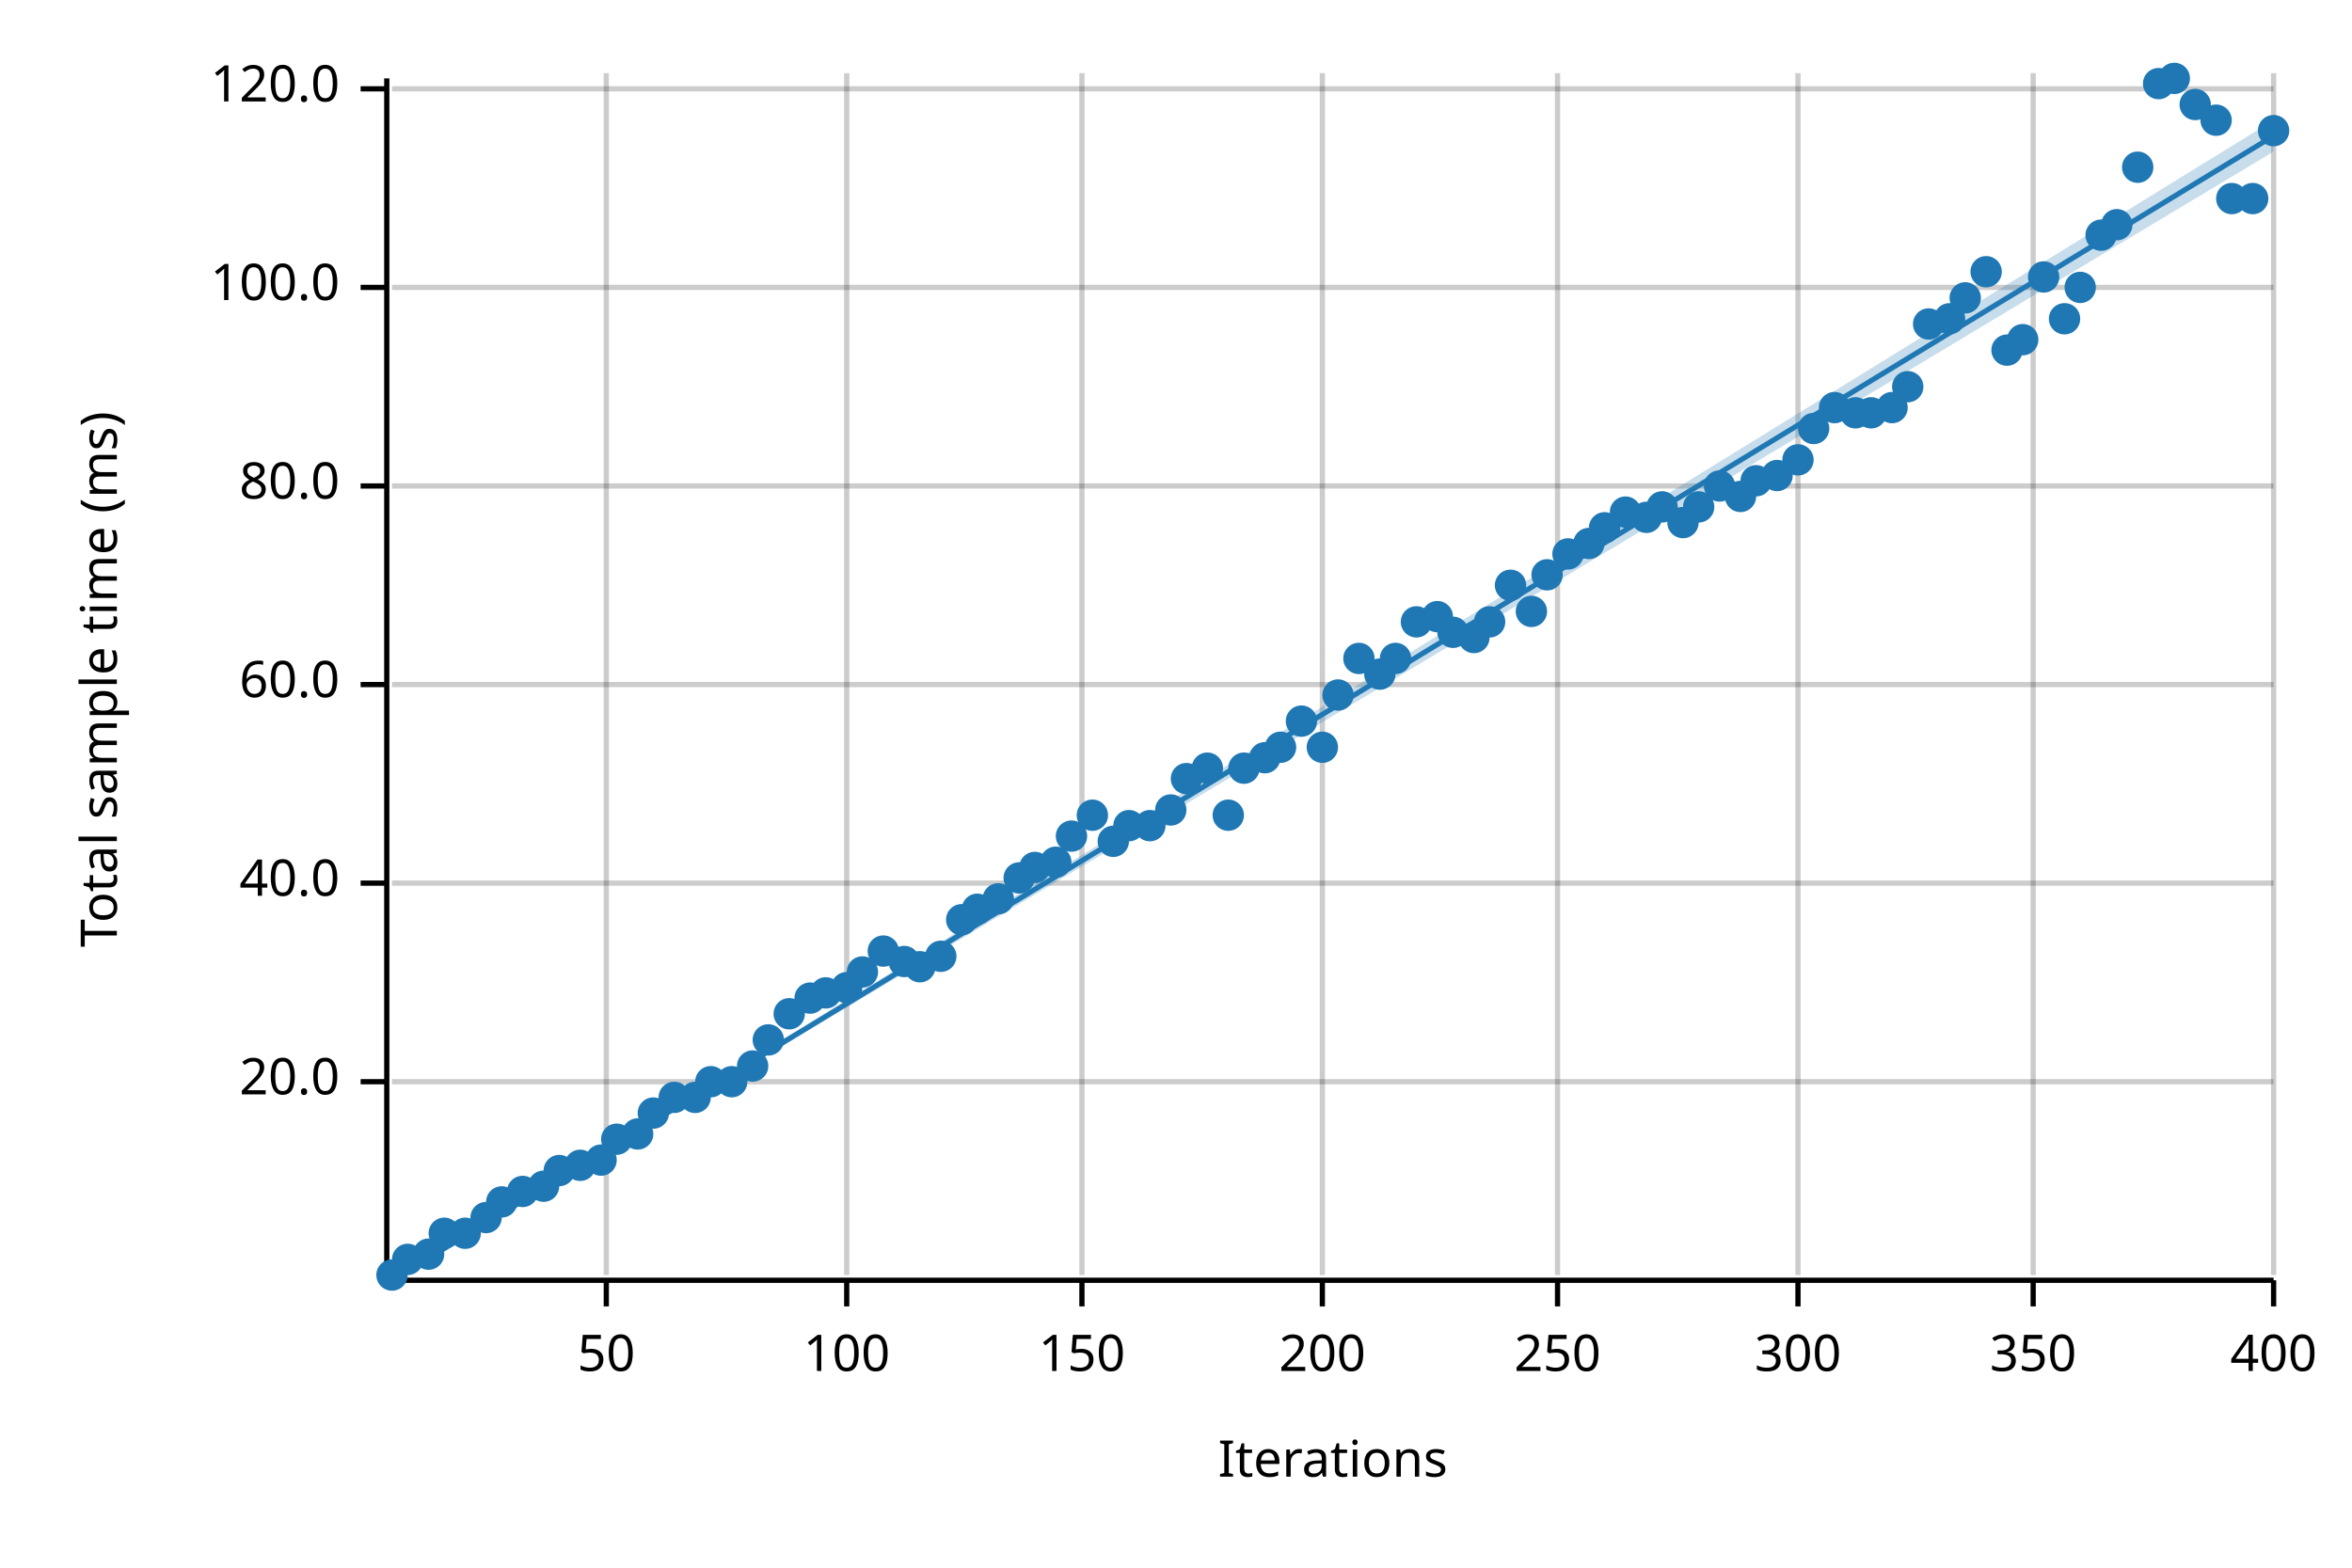
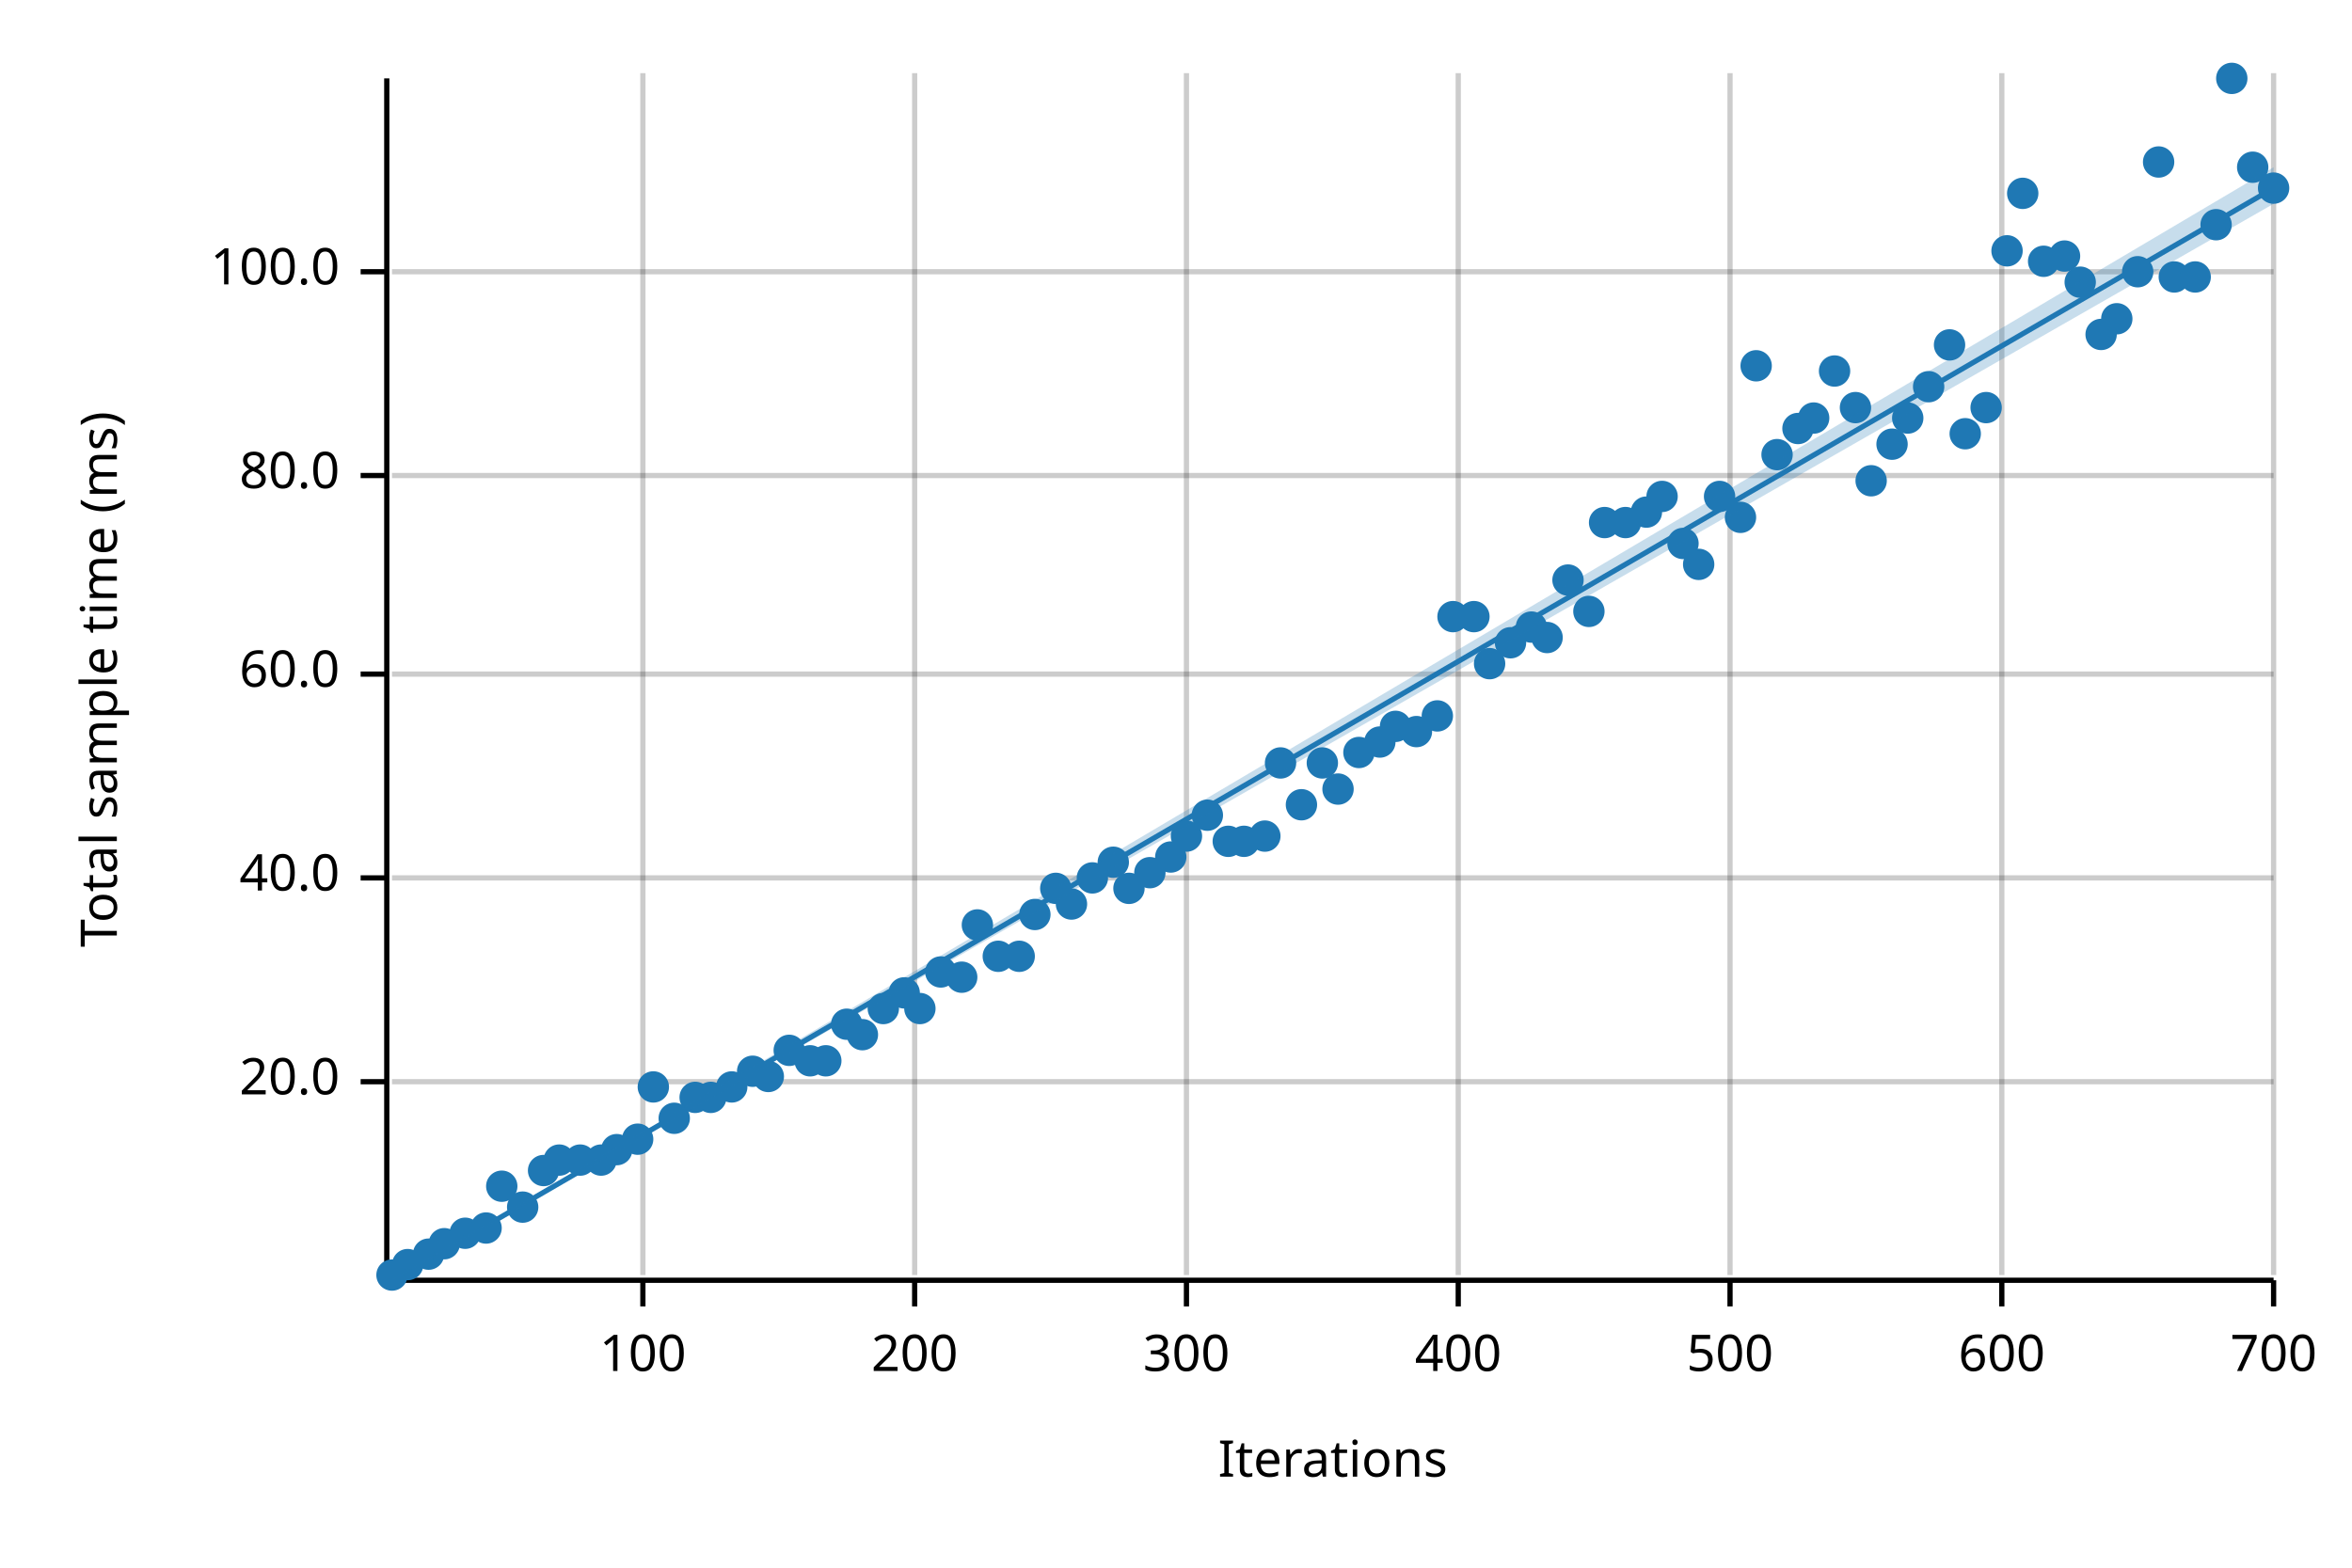
<svg xmlns="http://www.w3.org/2000/svg" width="450" height="300" viewBox="0 0 450 300">
  <text x="15" y="130" dy="0.76em" text-anchor="middle" font-family="sans-serif" font-size="9.677" opacity="1" fill="#000000" transform="rotate(270, 15, 130)">
Total sample time (ms)
</text>
  <text x="255" y="285" dy="-0.5ex" text-anchor="middle" font-family="sans-serif" font-size="9.677" opacity="1" fill="#000000">
Iterations
</text>
-   <line opacity="0.2" stroke="#000000" stroke-width="1" x1="116" y1="244" x2="116" y2="14" />
-   <line opacity="0.2" stroke="#000000" stroke-width="1" x1="162" y1="244" x2="162" y2="14" />
-   <line opacity="0.2" stroke="#000000" stroke-width="1" x1="207" y1="244" x2="207" y2="14" />
-   <line opacity="0.2" stroke="#000000" stroke-width="1" x1="253" y1="244" x2="253" y2="14" />
-   <line opacity="0.2" stroke="#000000" stroke-width="1" x1="298" y1="244" x2="298" y2="14" />
-   <line opacity="0.2" stroke="#000000" stroke-width="1" x1="344" y1="244" x2="344" y2="14" />
-   <line opacity="0.2" stroke="#000000" stroke-width="1" x1="389" y1="244" x2="389" y2="14" />
+   <line opacity="0.2" stroke="#000000" stroke-width="1" x1="123" y1="244" x2="123" y2="14" />
+   <line opacity="0.2" stroke="#000000" stroke-width="1" x1="175" y1="244" x2="175" y2="14" />
+   <line opacity="0.2" stroke="#000000" stroke-width="1" x1="227" y1="244" x2="227" y2="14" />
+   <line opacity="0.2" stroke="#000000" stroke-width="1" x1="279" y1="244" x2="279" y2="14" />
+   <line opacity="0.2" stroke="#000000" stroke-width="1" x1="331" y1="244" x2="331" y2="14" />
+   <line opacity="0.2" stroke="#000000" stroke-width="1" x1="383" y1="244" x2="383" y2="14" />
  <line opacity="0.2" stroke="#000000" stroke-width="1" x1="435" y1="244" x2="435" y2="14" />
  <line opacity="0.2" stroke="#000000" stroke-width="1" x1="75" y1="207" x2="435" y2="207" />
-   <line opacity="0.2" stroke="#000000" stroke-width="1" x1="75" y1="169" x2="435" y2="169" />
-   <line opacity="0.2" stroke="#000000" stroke-width="1" x1="75" y1="131" x2="435" y2="131" />
-   <line opacity="0.2" stroke="#000000" stroke-width="1" x1="75" y1="93" x2="435" y2="93" />
-   <line opacity="0.2" stroke="#000000" stroke-width="1" x1="75" y1="55" x2="435" y2="55" />
-   <line opacity="0.2" stroke="#000000" stroke-width="1" x1="75" y1="17" x2="435" y2="17" />
+   <line opacity="0.2" stroke="#000000" stroke-width="1" x1="75" y1="168" x2="435" y2="168" />
+   <line opacity="0.2" stroke="#000000" stroke-width="1" x1="75" y1="129" x2="435" y2="129" />
+   <line opacity="0.2" stroke="#000000" stroke-width="1" x1="75" y1="91" x2="435" y2="91" />
+   <line opacity="0.2" stroke="#000000" stroke-width="1" x1="75" y1="52" x2="435" y2="52" />
  <polyline fill="none" opacity="1" stroke="#000000" stroke-width="1" points="74,15 74,245 " />
  <text x="65" y="207" dy="0.5ex" text-anchor="end" font-family="sans-serif" font-size="9.677" opacity="1" fill="#000000">
20.0
</text>
  <polyline fill="none" opacity="1" stroke="#000000" stroke-width="1" points="69,207 74,207 " />
-   <text x="65" y="169" dy="0.5ex" text-anchor="end" font-family="sans-serif" font-size="9.677" opacity="1" fill="#000000">
+   <text x="65" y="168" dy="0.5ex" text-anchor="end" font-family="sans-serif" font-size="9.677" opacity="1" fill="#000000">
40.0
</text>
-   <polyline fill="none" opacity="1" stroke="#000000" stroke-width="1" points="69,169 74,169 " />
-   <text x="65" y="131" dy="0.5ex" text-anchor="end" font-family="sans-serif" font-size="9.677" opacity="1" fill="#000000">
+   <polyline fill="none" opacity="1" stroke="#000000" stroke-width="1" points="69,168 74,168 " />
+   <text x="65" y="129" dy="0.5ex" text-anchor="end" font-family="sans-serif" font-size="9.677" opacity="1" fill="#000000">
60.0
</text>
-   <polyline fill="none" opacity="1" stroke="#000000" stroke-width="1" points="69,131 74,131 " />
-   <text x="65" y="93" dy="0.5ex" text-anchor="end" font-family="sans-serif" font-size="9.677" opacity="1" fill="#000000">
+   <polyline fill="none" opacity="1" stroke="#000000" stroke-width="1" points="69,129 74,129 " />
+   <text x="65" y="91" dy="0.5ex" text-anchor="end" font-family="sans-serif" font-size="9.677" opacity="1" fill="#000000">
80.0
</text>
-   <polyline fill="none" opacity="1" stroke="#000000" stroke-width="1" points="69,93 74,93 " />
-   <text x="65" y="55" dy="0.5ex" text-anchor="end" font-family="sans-serif" font-size="9.677" opacity="1" fill="#000000">
+   <polyline fill="none" opacity="1" stroke="#000000" stroke-width="1" points="69,91 74,91 " />
+   <text x="65" y="52" dy="0.5ex" text-anchor="end" font-family="sans-serif" font-size="9.677" opacity="1" fill="#000000">
100.0
</text>
-   <polyline fill="none" opacity="1" stroke="#000000" stroke-width="1" points="69,55 74,55 " />
-   <text x="65" y="17" dy="0.5ex" text-anchor="end" font-family="sans-serif" font-size="9.677" opacity="1" fill="#000000">
- 120.0
- </text>
-   <polyline fill="none" opacity="1" stroke="#000000" stroke-width="1" points="69,17 74,17 " />
+   <polyline fill="none" opacity="1" stroke="#000000" stroke-width="1" points="69,52 74,52 " />
  <polyline fill="none" opacity="1" stroke="#000000" stroke-width="1" points="75,245 435,245 " />
-   <text x="116" y="255" dy="0.76em" text-anchor="middle" font-family="sans-serif" font-size="9.677" opacity="1" fill="#000000">
- 50
- </text>
-   <polyline fill="none" opacity="1" stroke="#000000" stroke-width="1" points="116,245 116,250 " />
-   <text x="162" y="255" dy="0.76em" text-anchor="middle" font-family="sans-serif" font-size="9.677" opacity="1" fill="#000000">
+   <text x="123" y="255" dy="0.76em" text-anchor="middle" font-family="sans-serif" font-size="9.677" opacity="1" fill="#000000">
100
</text>
-   <polyline fill="none" opacity="1" stroke="#000000" stroke-width="1" points="162,245 162,250 " />
-   <text x="207" y="255" dy="0.76em" text-anchor="middle" font-family="sans-serif" font-size="9.677" opacity="1" fill="#000000">
- 150
- </text>
-   <polyline fill="none" opacity="1" stroke="#000000" stroke-width="1" points="207,245 207,250 " />
-   <text x="253" y="255" dy="0.76em" text-anchor="middle" font-family="sans-serif" font-size="9.677" opacity="1" fill="#000000">
+   <polyline fill="none" opacity="1" stroke="#000000" stroke-width="1" points="123,245 123,250 " />
+   <text x="175" y="255" dy="0.76em" text-anchor="middle" font-family="sans-serif" font-size="9.677" opacity="1" fill="#000000">
200
</text>
-   <polyline fill="none" opacity="1" stroke="#000000" stroke-width="1" points="253,245 253,250 " />
-   <text x="298" y="255" dy="0.76em" text-anchor="middle" font-family="sans-serif" font-size="9.677" opacity="1" fill="#000000">
- 250
- </text>
-   <polyline fill="none" opacity="1" stroke="#000000" stroke-width="1" points="298,245 298,250 " />
-   <text x="344" y="255" dy="0.76em" text-anchor="middle" font-family="sans-serif" font-size="9.677" opacity="1" fill="#000000">
+   <polyline fill="none" opacity="1" stroke="#000000" stroke-width="1" points="175,245 175,250 " />
+   <text x="227" y="255" dy="0.76em" text-anchor="middle" font-family="sans-serif" font-size="9.677" opacity="1" fill="#000000">
300
</text>
-   <polyline fill="none" opacity="1" stroke="#000000" stroke-width="1" points="344,245 344,250 " />
-   <text x="389" y="255" dy="0.76em" text-anchor="middle" font-family="sans-serif" font-size="9.677" opacity="1" fill="#000000">
- 350
+   <polyline fill="none" opacity="1" stroke="#000000" stroke-width="1" points="227,245 227,250 " />
+   <text x="279" y="255" dy="0.76em" text-anchor="middle" font-family="sans-serif" font-size="9.677" opacity="1" fill="#000000">
+ 400
</text>
-   <polyline fill="none" opacity="1" stroke="#000000" stroke-width="1" points="389,245 389,250 " />
+   <polyline fill="none" opacity="1" stroke="#000000" stroke-width="1" points="279,245 279,250 " />
+   <text x="331" y="255" dy="0.76em" text-anchor="middle" font-family="sans-serif" font-size="9.677" opacity="1" fill="#000000">
+ 500
+ </text>
+   <polyline fill="none" opacity="1" stroke="#000000" stroke-width="1" points="331,245 331,250 " />
+   <text x="383" y="255" dy="0.76em" text-anchor="middle" font-family="sans-serif" font-size="9.677" opacity="1" fill="#000000">
+ 600
+ </text>
+   <polyline fill="none" opacity="1" stroke="#000000" stroke-width="1" points="383,245 383,250 " />
  <text x="435" y="255" dy="0.76em" text-anchor="middle" font-family="sans-serif" font-size="9.677" opacity="1" fill="#000000">
- 400
+ 700
</text>
  <polyline fill="none" opacity="1" stroke="#000000" stroke-width="1" points="435,245 435,250 " />
  <circle cx="75" cy="244" r="3" opacity="1" fill="#1F78B4" stroke="none" />
-   <circle cx="78" cy="241" r="3" opacity="1" fill="#1F78B4" stroke="none" />
+   <circle cx="78" cy="242" r="3" opacity="1" fill="#1F78B4" stroke="none" />
  <circle cx="82" cy="240" r="3" opacity="1" fill="#1F78B4" stroke="none" />
-   <circle cx="85" cy="236" r="3" opacity="1" fill="#1F78B4" stroke="none" />
+   <circle cx="85" cy="238" r="3" opacity="1" fill="#1F78B4" stroke="none" />
  <circle cx="89" cy="236" r="3" opacity="1" fill="#1F78B4" stroke="none" />
-   <circle cx="93" cy="233" r="3" opacity="1" fill="#1F78B4" stroke="none" />
-   <circle cx="96" cy="230" r="3" opacity="1" fill="#1F78B4" stroke="none" />
-   <circle cx="100" cy="228" r="3" opacity="1" fill="#1F78B4" stroke="none" />
-   <circle cx="104" cy="227" r="3" opacity="1" fill="#1F78B4" stroke="none" />
-   <circle cx="107" cy="224" r="3" opacity="1" fill="#1F78B4" stroke="none" />
-   <circle cx="111" cy="223" r="3" opacity="1" fill="#1F78B4" stroke="none" />
+   <circle cx="93" cy="235" r="3" opacity="1" fill="#1F78B4" stroke="none" />
+   <circle cx="96" cy="227" r="3" opacity="1" fill="#1F78B4" stroke="none" />
+   <circle cx="100" cy="231" r="3" opacity="1" fill="#1F78B4" stroke="none" />
+   <circle cx="104" cy="224" r="3" opacity="1" fill="#1F78B4" stroke="none" />
+   <circle cx="107" cy="222" r="3" opacity="1" fill="#1F78B4" stroke="none" />
+   <circle cx="111" cy="222" r="3" opacity="1" fill="#1F78B4" stroke="none" />
  <circle cx="115" cy="222" r="3" opacity="1" fill="#1F78B4" stroke="none" />
-   <circle cx="118" cy="218" r="3" opacity="1" fill="#1F78B4" stroke="none" />
-   <circle cx="122" cy="217" r="3" opacity="1" fill="#1F78B4" stroke="none" />
-   <circle cx="125" cy="213" r="3" opacity="1" fill="#1F78B4" stroke="none" />
-   <circle cx="129" cy="210" r="3" opacity="1" fill="#1F78B4" stroke="none" />
+   <circle cx="118" cy="220" r="3" opacity="1" fill="#1F78B4" stroke="none" />
+   <circle cx="122" cy="218" r="3" opacity="1" fill="#1F78B4" stroke="none" />
+   <circle cx="125" cy="208" r="3" opacity="1" fill="#1F78B4" stroke="none" />
+   <circle cx="129" cy="214" r="3" opacity="1" fill="#1F78B4" stroke="none" />
  <circle cx="133" cy="210" r="3" opacity="1" fill="#1F78B4" stroke="none" />
-   <circle cx="136" cy="207" r="3" opacity="1" fill="#1F78B4" stroke="none" />
-   <circle cx="140" cy="207" r="3" opacity="1" fill="#1F78B4" stroke="none" />
-   <circle cx="144" cy="204" r="3" opacity="1" fill="#1F78B4" stroke="none" />
-   <circle cx="147" cy="199" r="3" opacity="1" fill="#1F78B4" stroke="none" />
-   <circle cx="151" cy="194" r="3" opacity="1" fill="#1F78B4" stroke="none" />
-   <circle cx="155" cy="191" r="3" opacity="1" fill="#1F78B4" stroke="none" />
-   <circle cx="158" cy="190" r="3" opacity="1" fill="#1F78B4" stroke="none" />
-   <circle cx="162" cy="189" r="3" opacity="1" fill="#1F78B4" stroke="none" />
-   <circle cx="165" cy="186" r="3" opacity="1" fill="#1F78B4" stroke="none" />
-   <circle cx="169" cy="182" r="3" opacity="1" fill="#1F78B4" stroke="none" />
-   <circle cx="173" cy="184" r="3" opacity="1" fill="#1F78B4" stroke="none" />
-   <circle cx="176" cy="185" r="3" opacity="1" fill="#1F78B4" stroke="none" />
-   <circle cx="180" cy="183" r="3" opacity="1" fill="#1F78B4" stroke="none" />
-   <circle cx="184" cy="176" r="3" opacity="1" fill="#1F78B4" stroke="none" />
-   <circle cx="187" cy="174" r="3" opacity="1" fill="#1F78B4" stroke="none" />
-   <circle cx="191" cy="172" r="3" opacity="1" fill="#1F78B4" stroke="none" />
-   <circle cx="195" cy="168" r="3" opacity="1" fill="#1F78B4" stroke="none" />
-   <circle cx="198" cy="166" r="3" opacity="1" fill="#1F78B4" stroke="none" />
-   <circle cx="202" cy="165" r="3" opacity="1" fill="#1F78B4" stroke="none" />
-   <circle cx="205" cy="160" r="3" opacity="1" fill="#1F78B4" stroke="none" />
-   <circle cx="209" cy="156" r="3" opacity="1" fill="#1F78B4" stroke="none" />
-   <circle cx="213" cy="161" r="3" opacity="1" fill="#1F78B4" stroke="none" />
-   <circle cx="216" cy="158" r="3" opacity="1" fill="#1F78B4" stroke="none" />
-   <circle cx="220" cy="158" r="3" opacity="1" fill="#1F78B4" stroke="none" />
-   <circle cx="224" cy="155" r="3" opacity="1" fill="#1F78B4" stroke="none" />
-   <circle cx="227" cy="149" r="3" opacity="1" fill="#1F78B4" stroke="none" />
-   <circle cx="231" cy="147" r="3" opacity="1" fill="#1F78B4" stroke="none" />
-   <circle cx="235" cy="156" r="3" opacity="1" fill="#1F78B4" stroke="none" />
-   <circle cx="238" cy="147" r="3" opacity="1" fill="#1F78B4" stroke="none" />
-   <circle cx="242" cy="145" r="3" opacity="1" fill="#1F78B4" stroke="none" />
-   <circle cx="245" cy="143" r="3" opacity="1" fill="#1F78B4" stroke="none" />
-   <circle cx="249" cy="138" r="3" opacity="1" fill="#1F78B4" stroke="none" />
-   <circle cx="253" cy="143" r="3" opacity="1" fill="#1F78B4" stroke="none" />
-   <circle cx="256" cy="133" r="3" opacity="1" fill="#1F78B4" stroke="none" />
-   <circle cx="260" cy="126" r="3" opacity="1" fill="#1F78B4" stroke="none" />
-   <circle cx="264" cy="129" r="3" opacity="1" fill="#1F78B4" stroke="none" />
-   <circle cx="267" cy="126" r="3" opacity="1" fill="#1F78B4" stroke="none" />
-   <circle cx="271" cy="119" r="3" opacity="1" fill="#1F78B4" stroke="none" />
-   <circle cx="275" cy="118" r="3" opacity="1" fill="#1F78B4" stroke="none" />
-   <circle cx="278" cy="121" r="3" opacity="1" fill="#1F78B4" stroke="none" />
-   <circle cx="282" cy="122" r="3" opacity="1" fill="#1F78B4" stroke="none" />
-   <circle cx="285" cy="119" r="3" opacity="1" fill="#1F78B4" stroke="none" />
-   <circle cx="289" cy="112" r="3" opacity="1" fill="#1F78B4" stroke="none" />
-   <circle cx="293" cy="117" r="3" opacity="1" fill="#1F78B4" stroke="none" />
-   <circle cx="296" cy="110" r="3" opacity="1" fill="#1F78B4" stroke="none" />
-   <circle cx="300" cy="106" r="3" opacity="1" fill="#1F78B4" stroke="none" />
-   <circle cx="304" cy="104" r="3" opacity="1" fill="#1F78B4" stroke="none" />
-   <circle cx="307" cy="101" r="3" opacity="1" fill="#1F78B4" stroke="none" />
-   <circle cx="311" cy="98" r="3" opacity="1" fill="#1F78B4" stroke="none" />
-   <circle cx="315" cy="99" r="3" opacity="1" fill="#1F78B4" stroke="none" />
-   <circle cx="318" cy="97" r="3" opacity="1" fill="#1F78B4" stroke="none" />
-   <circle cx="322" cy="100" r="3" opacity="1" fill="#1F78B4" stroke="none" />
-   <circle cx="325" cy="97" r="3" opacity="1" fill="#1F78B4" stroke="none" />
-   <circle cx="329" cy="93" r="3" opacity="1" fill="#1F78B4" stroke="none" />
-   <circle cx="333" cy="95" r="3" opacity="1" fill="#1F78B4" stroke="none" />
-   <circle cx="336" cy="92" r="3" opacity="1" fill="#1F78B4" stroke="none" />
-   <circle cx="340" cy="91" r="3" opacity="1" fill="#1F78B4" stroke="none" />
-   <circle cx="344" cy="88" r="3" opacity="1" fill="#1F78B4" stroke="none" />
-   <circle cx="347" cy="82" r="3" opacity="1" fill="#1F78B4" stroke="none" />
-   <circle cx="351" cy="78" r="3" opacity="1" fill="#1F78B4" stroke="none" />
-   <circle cx="355" cy="79" r="3" opacity="1" fill="#1F78B4" stroke="none" />
-   <circle cx="358" cy="79" r="3" opacity="1" fill="#1F78B4" stroke="none" />
-   <circle cx="362" cy="78" r="3" opacity="1" fill="#1F78B4" stroke="none" />
-   <circle cx="365" cy="74" r="3" opacity="1" fill="#1F78B4" stroke="none" />
-   <circle cx="369" cy="62" r="3" opacity="1" fill="#1F78B4" stroke="none" />
-   <circle cx="373" cy="61" r="3" opacity="1" fill="#1F78B4" stroke="none" />
-   <circle cx="376" cy="57" r="3" opacity="1" fill="#1F78B4" stroke="none" />
-   <circle cx="380" cy="52" r="3" opacity="1" fill="#1F78B4" stroke="none" />
-   <circle cx="384" cy="67" r="3" opacity="1" fill="#1F78B4" stroke="none" />
-   <circle cx="387" cy="65" r="3" opacity="1" fill="#1F78B4" stroke="none" />
-   <circle cx="391" cy="53" r="3" opacity="1" fill="#1F78B4" stroke="none" />
-   <circle cx="395" cy="61" r="3" opacity="1" fill="#1F78B4" stroke="none" />
-   <circle cx="398" cy="55" r="3" opacity="1" fill="#1F78B4" stroke="none" />
-   <circle cx="402" cy="45" r="3" opacity="1" fill="#1F78B4" stroke="none" />
-   <circle cx="405" cy="43" r="3" opacity="1" fill="#1F78B4" stroke="none" />
-   <circle cx="409" cy="32" r="3" opacity="1" fill="#1F78B4" stroke="none" />
-   <circle cx="413" cy="16" r="3" opacity="1" fill="#1F78B4" stroke="none" />
-   <circle cx="416" cy="15" r="3" opacity="1" fill="#1F78B4" stroke="none" />
-   <circle cx="420" cy="20" r="3" opacity="1" fill="#1F78B4" stroke="none" />
-   <circle cx="424" cy="23" r="3" opacity="1" fill="#1F78B4" stroke="none" />
-   <circle cx="427" cy="38" r="3" opacity="1" fill="#1F78B4" stroke="none" />
-   <circle cx="431" cy="38" r="3" opacity="1" fill="#1F78B4" stroke="none" />
-   <circle cx="435" cy="25" r="3" opacity="1" fill="#1F78B4" stroke="none" />
-   <polyline fill="none" opacity="1" stroke="#1F78B4" stroke-width="1" points="75,245 435,26 " />
-   <polygon opacity="0.25" fill="#1F78B4" points="75,245 435,29 435,23 " />
+   <circle cx="136" cy="210" r="3" opacity="1" fill="#1F78B4" stroke="none" />
+   <circle cx="140" cy="208" r="3" opacity="1" fill="#1F78B4" stroke="none" />
+   <circle cx="144" cy="205" r="3" opacity="1" fill="#1F78B4" stroke="none" />
+   <circle cx="147" cy="206" r="3" opacity="1" fill="#1F78B4" stroke="none" />
+   <circle cx="151" cy="201" r="3" opacity="1" fill="#1F78B4" stroke="none" />
+   <circle cx="155" cy="203" r="3" opacity="1" fill="#1F78B4" stroke="none" />
+   <circle cx="158" cy="203" r="3" opacity="1" fill="#1F78B4" stroke="none" />
+   <circle cx="162" cy="196" r="3" opacity="1" fill="#1F78B4" stroke="none" />
+   <circle cx="165" cy="198" r="3" opacity="1" fill="#1F78B4" stroke="none" />
+   <circle cx="169" cy="193" r="3" opacity="1" fill="#1F78B4" stroke="none" />
+   <circle cx="173" cy="190" r="3" opacity="1" fill="#1F78B4" stroke="none" />
+   <circle cx="176" cy="193" r="3" opacity="1" fill="#1F78B4" stroke="none" />
+   <circle cx="180" cy="186" r="3" opacity="1" fill="#1F78B4" stroke="none" />
+   <circle cx="184" cy="187" r="3" opacity="1" fill="#1F78B4" stroke="none" />
+   <circle cx="187" cy="177" r="3" opacity="1" fill="#1F78B4" stroke="none" />
+   <circle cx="191" cy="183" r="3" opacity="1" fill="#1F78B4" stroke="none" />
+   <circle cx="195" cy="183" r="3" opacity="1" fill="#1F78B4" stroke="none" />
+   <circle cx="198" cy="175" r="3" opacity="1" fill="#1F78B4" stroke="none" />
+   <circle cx="202" cy="170" r="3" opacity="1" fill="#1F78B4" stroke="none" />
+   <circle cx="205" cy="173" r="3" opacity="1" fill="#1F78B4" stroke="none" />
+   <circle cx="209" cy="168" r="3" opacity="1" fill="#1F78B4" stroke="none" />
+   <circle cx="213" cy="165" r="3" opacity="1" fill="#1F78B4" stroke="none" />
+   <circle cx="216" cy="170" r="3" opacity="1" fill="#1F78B4" stroke="none" />
+   <circle cx="220" cy="167" r="3" opacity="1" fill="#1F78B4" stroke="none" />
+   <circle cx="224" cy="164" r="3" opacity="1" fill="#1F78B4" stroke="none" />
+   <circle cx="227" cy="160" r="3" opacity="1" fill="#1F78B4" stroke="none" />
+   <circle cx="231" cy="156" r="3" opacity="1" fill="#1F78B4" stroke="none" />
+   <circle cx="235" cy="161" r="3" opacity="1" fill="#1F78B4" stroke="none" />
+   <circle cx="238" cy="161" r="3" opacity="1" fill="#1F78B4" stroke="none" />
+   <circle cx="242" cy="160" r="3" opacity="1" fill="#1F78B4" stroke="none" />
+   <circle cx="245" cy="146" r="3" opacity="1" fill="#1F78B4" stroke="none" />
+   <circle cx="249" cy="154" r="3" opacity="1" fill="#1F78B4" stroke="none" />
+   <circle cx="253" cy="146" r="3" opacity="1" fill="#1F78B4" stroke="none" />
+   <circle cx="256" cy="151" r="3" opacity="1" fill="#1F78B4" stroke="none" />
+   <circle cx="260" cy="144" r="3" opacity="1" fill="#1F78B4" stroke="none" />
+   <circle cx="264" cy="142" r="3" opacity="1" fill="#1F78B4" stroke="none" />
+   <circle cx="267" cy="139" r="3" opacity="1" fill="#1F78B4" stroke="none" />
+   <circle cx="271" cy="140" r="3" opacity="1" fill="#1F78B4" stroke="none" />
+   <circle cx="275" cy="137" r="3" opacity="1" fill="#1F78B4" stroke="none" />
+   <circle cx="278" cy="118" r="3" opacity="1" fill="#1F78B4" stroke="none" />
+   <circle cx="282" cy="118" r="3" opacity="1" fill="#1F78B4" stroke="none" />
+   <circle cx="285" cy="127" r="3" opacity="1" fill="#1F78B4" stroke="none" />
+   <circle cx="289" cy="123" r="3" opacity="1" fill="#1F78B4" stroke="none" />
+   <circle cx="293" cy="120" r="3" opacity="1" fill="#1F78B4" stroke="none" />
+   <circle cx="296" cy="122" r="3" opacity="1" fill="#1F78B4" stroke="none" />
+   <circle cx="300" cy="111" r="3" opacity="1" fill="#1F78B4" stroke="none" />
+   <circle cx="304" cy="117" r="3" opacity="1" fill="#1F78B4" stroke="none" />
+   <circle cx="307" cy="100" r="3" opacity="1" fill="#1F78B4" stroke="none" />
+   <circle cx="311" cy="100" r="3" opacity="1" fill="#1F78B4" stroke="none" />
+   <circle cx="315" cy="98" r="3" opacity="1" fill="#1F78B4" stroke="none" />
+   <circle cx="318" cy="95" r="3" opacity="1" fill="#1F78B4" stroke="none" />
+   <circle cx="322" cy="104" r="3" opacity="1" fill="#1F78B4" stroke="none" />
+   <circle cx="325" cy="108" r="3" opacity="1" fill="#1F78B4" stroke="none" />
+   <circle cx="329" cy="95" r="3" opacity="1" fill="#1F78B4" stroke="none" />
+   <circle cx="333" cy="99" r="3" opacity="1" fill="#1F78B4" stroke="none" />
+   <circle cx="336" cy="70" r="3" opacity="1" fill="#1F78B4" stroke="none" />
+   <circle cx="340" cy="87" r="3" opacity="1" fill="#1F78B4" stroke="none" />
+   <circle cx="344" cy="82" r="3" opacity="1" fill="#1F78B4" stroke="none" />
+   <circle cx="347" cy="80" r="3" opacity="1" fill="#1F78B4" stroke="none" />
+   <circle cx="351" cy="71" r="3" opacity="1" fill="#1F78B4" stroke="none" />
+   <circle cx="355" cy="78" r="3" opacity="1" fill="#1F78B4" stroke="none" />
+   <circle cx="358" cy="92" r="3" opacity="1" fill="#1F78B4" stroke="none" />
+   <circle cx="362" cy="85" r="3" opacity="1" fill="#1F78B4" stroke="none" />
+   <circle cx="365" cy="80" r="3" opacity="1" fill="#1F78B4" stroke="none" />
+   <circle cx="369" cy="74" r="3" opacity="1" fill="#1F78B4" stroke="none" />
+   <circle cx="373" cy="66" r="3" opacity="1" fill="#1F78B4" stroke="none" />
+   <circle cx="376" cy="83" r="3" opacity="1" fill="#1F78B4" stroke="none" />
+   <circle cx="380" cy="78" r="3" opacity="1" fill="#1F78B4" stroke="none" />
+   <circle cx="384" cy="48" r="3" opacity="1" fill="#1F78B4" stroke="none" />
+   <circle cx="387" cy="37" r="3" opacity="1" fill="#1F78B4" stroke="none" />
+   <circle cx="391" cy="50" r="3" opacity="1" fill="#1F78B4" stroke="none" />
+   <circle cx="395" cy="49" r="3" opacity="1" fill="#1F78B4" stroke="none" />
+   <circle cx="398" cy="54" r="3" opacity="1" fill="#1F78B4" stroke="none" />
+   <circle cx="402" cy="64" r="3" opacity="1" fill="#1F78B4" stroke="none" />
+   <circle cx="405" cy="61" r="3" opacity="1" fill="#1F78B4" stroke="none" />
+   <circle cx="409" cy="52" r="3" opacity="1" fill="#1F78B4" stroke="none" />
+   <circle cx="413" cy="31" r="3" opacity="1" fill="#1F78B4" stroke="none" />
+   <circle cx="416" cy="53" r="3" opacity="1" fill="#1F78B4" stroke="none" />
+   <circle cx="420" cy="53" r="3" opacity="1" fill="#1F78B4" stroke="none" />
+   <circle cx="424" cy="43" r="3" opacity="1" fill="#1F78B4" stroke="none" />
+   <circle cx="427" cy="15" r="3" opacity="1" fill="#1F78B4" stroke="none" />
+   <circle cx="431" cy="32" r="3" opacity="1" fill="#1F78B4" stroke="none" />
+   <circle cx="435" cy="36" r="3" opacity="1" fill="#1F78B4" stroke="none" />
+   <polyline fill="none" opacity="1" stroke="#1F78B4" stroke-width="1" points="75,245 435,36 " />
+   <polygon opacity="0.25" fill="#1F78B4" points="75,245 435,39 435,32 " />
</svg>
